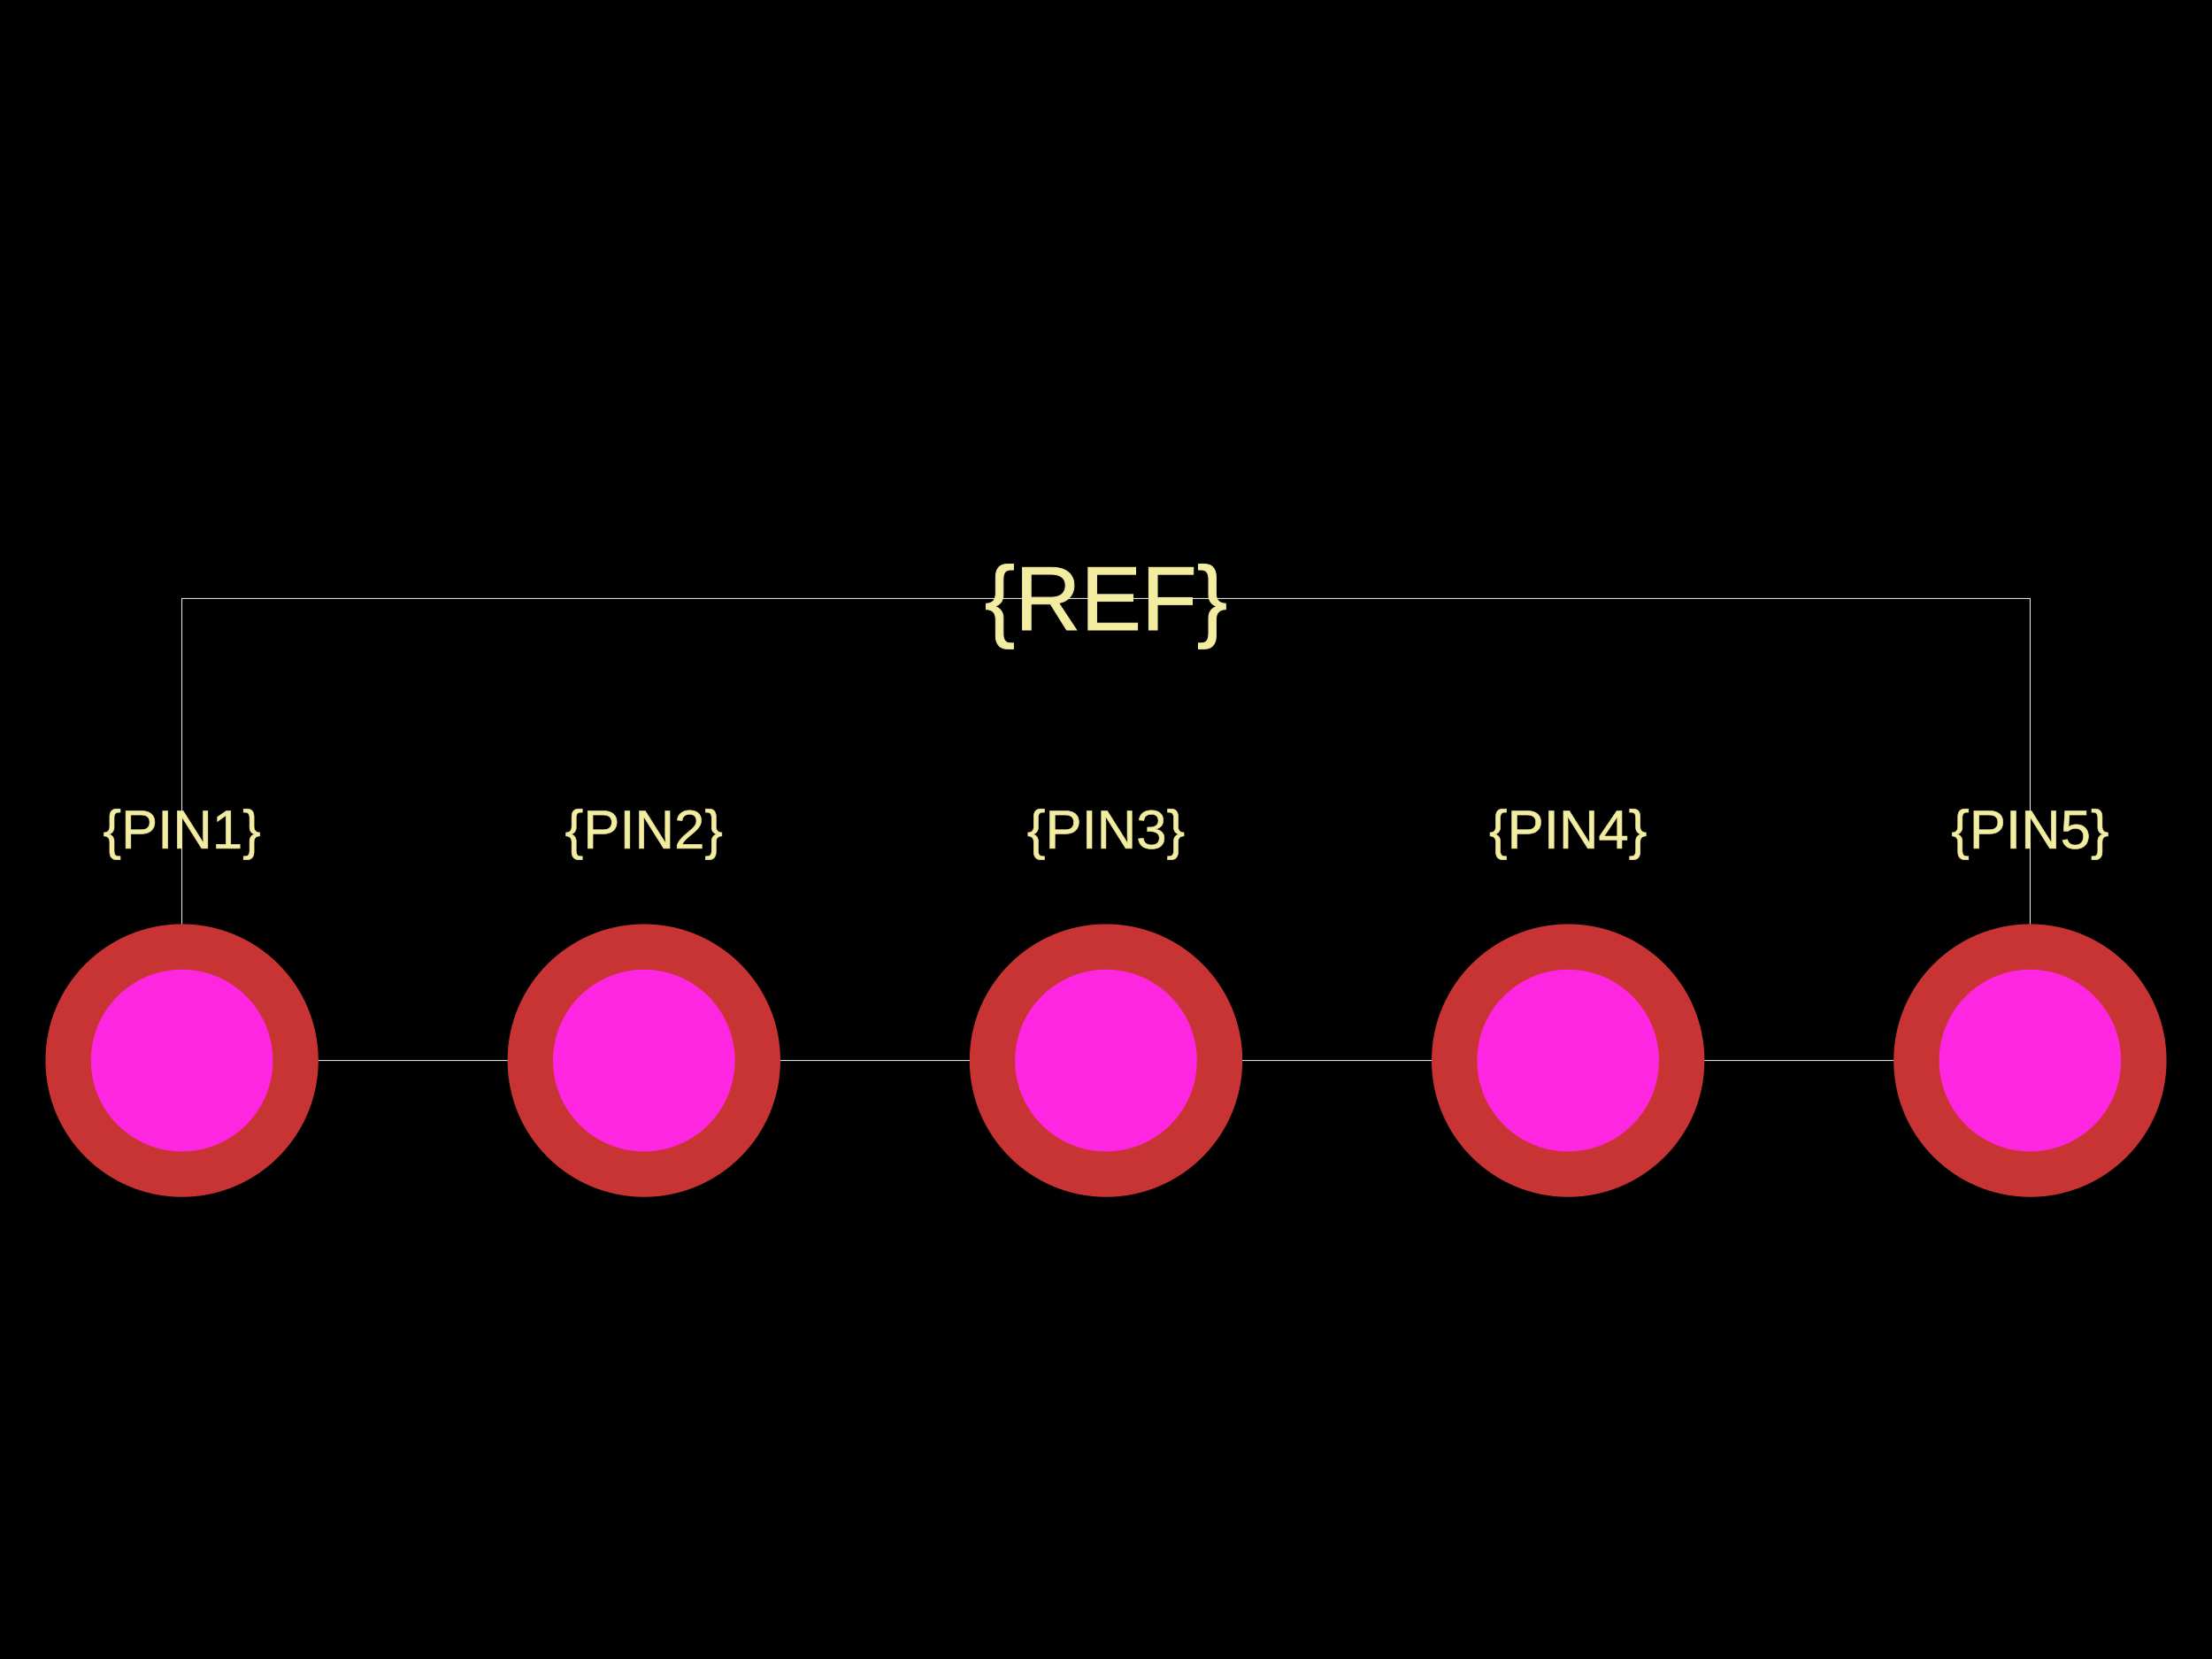
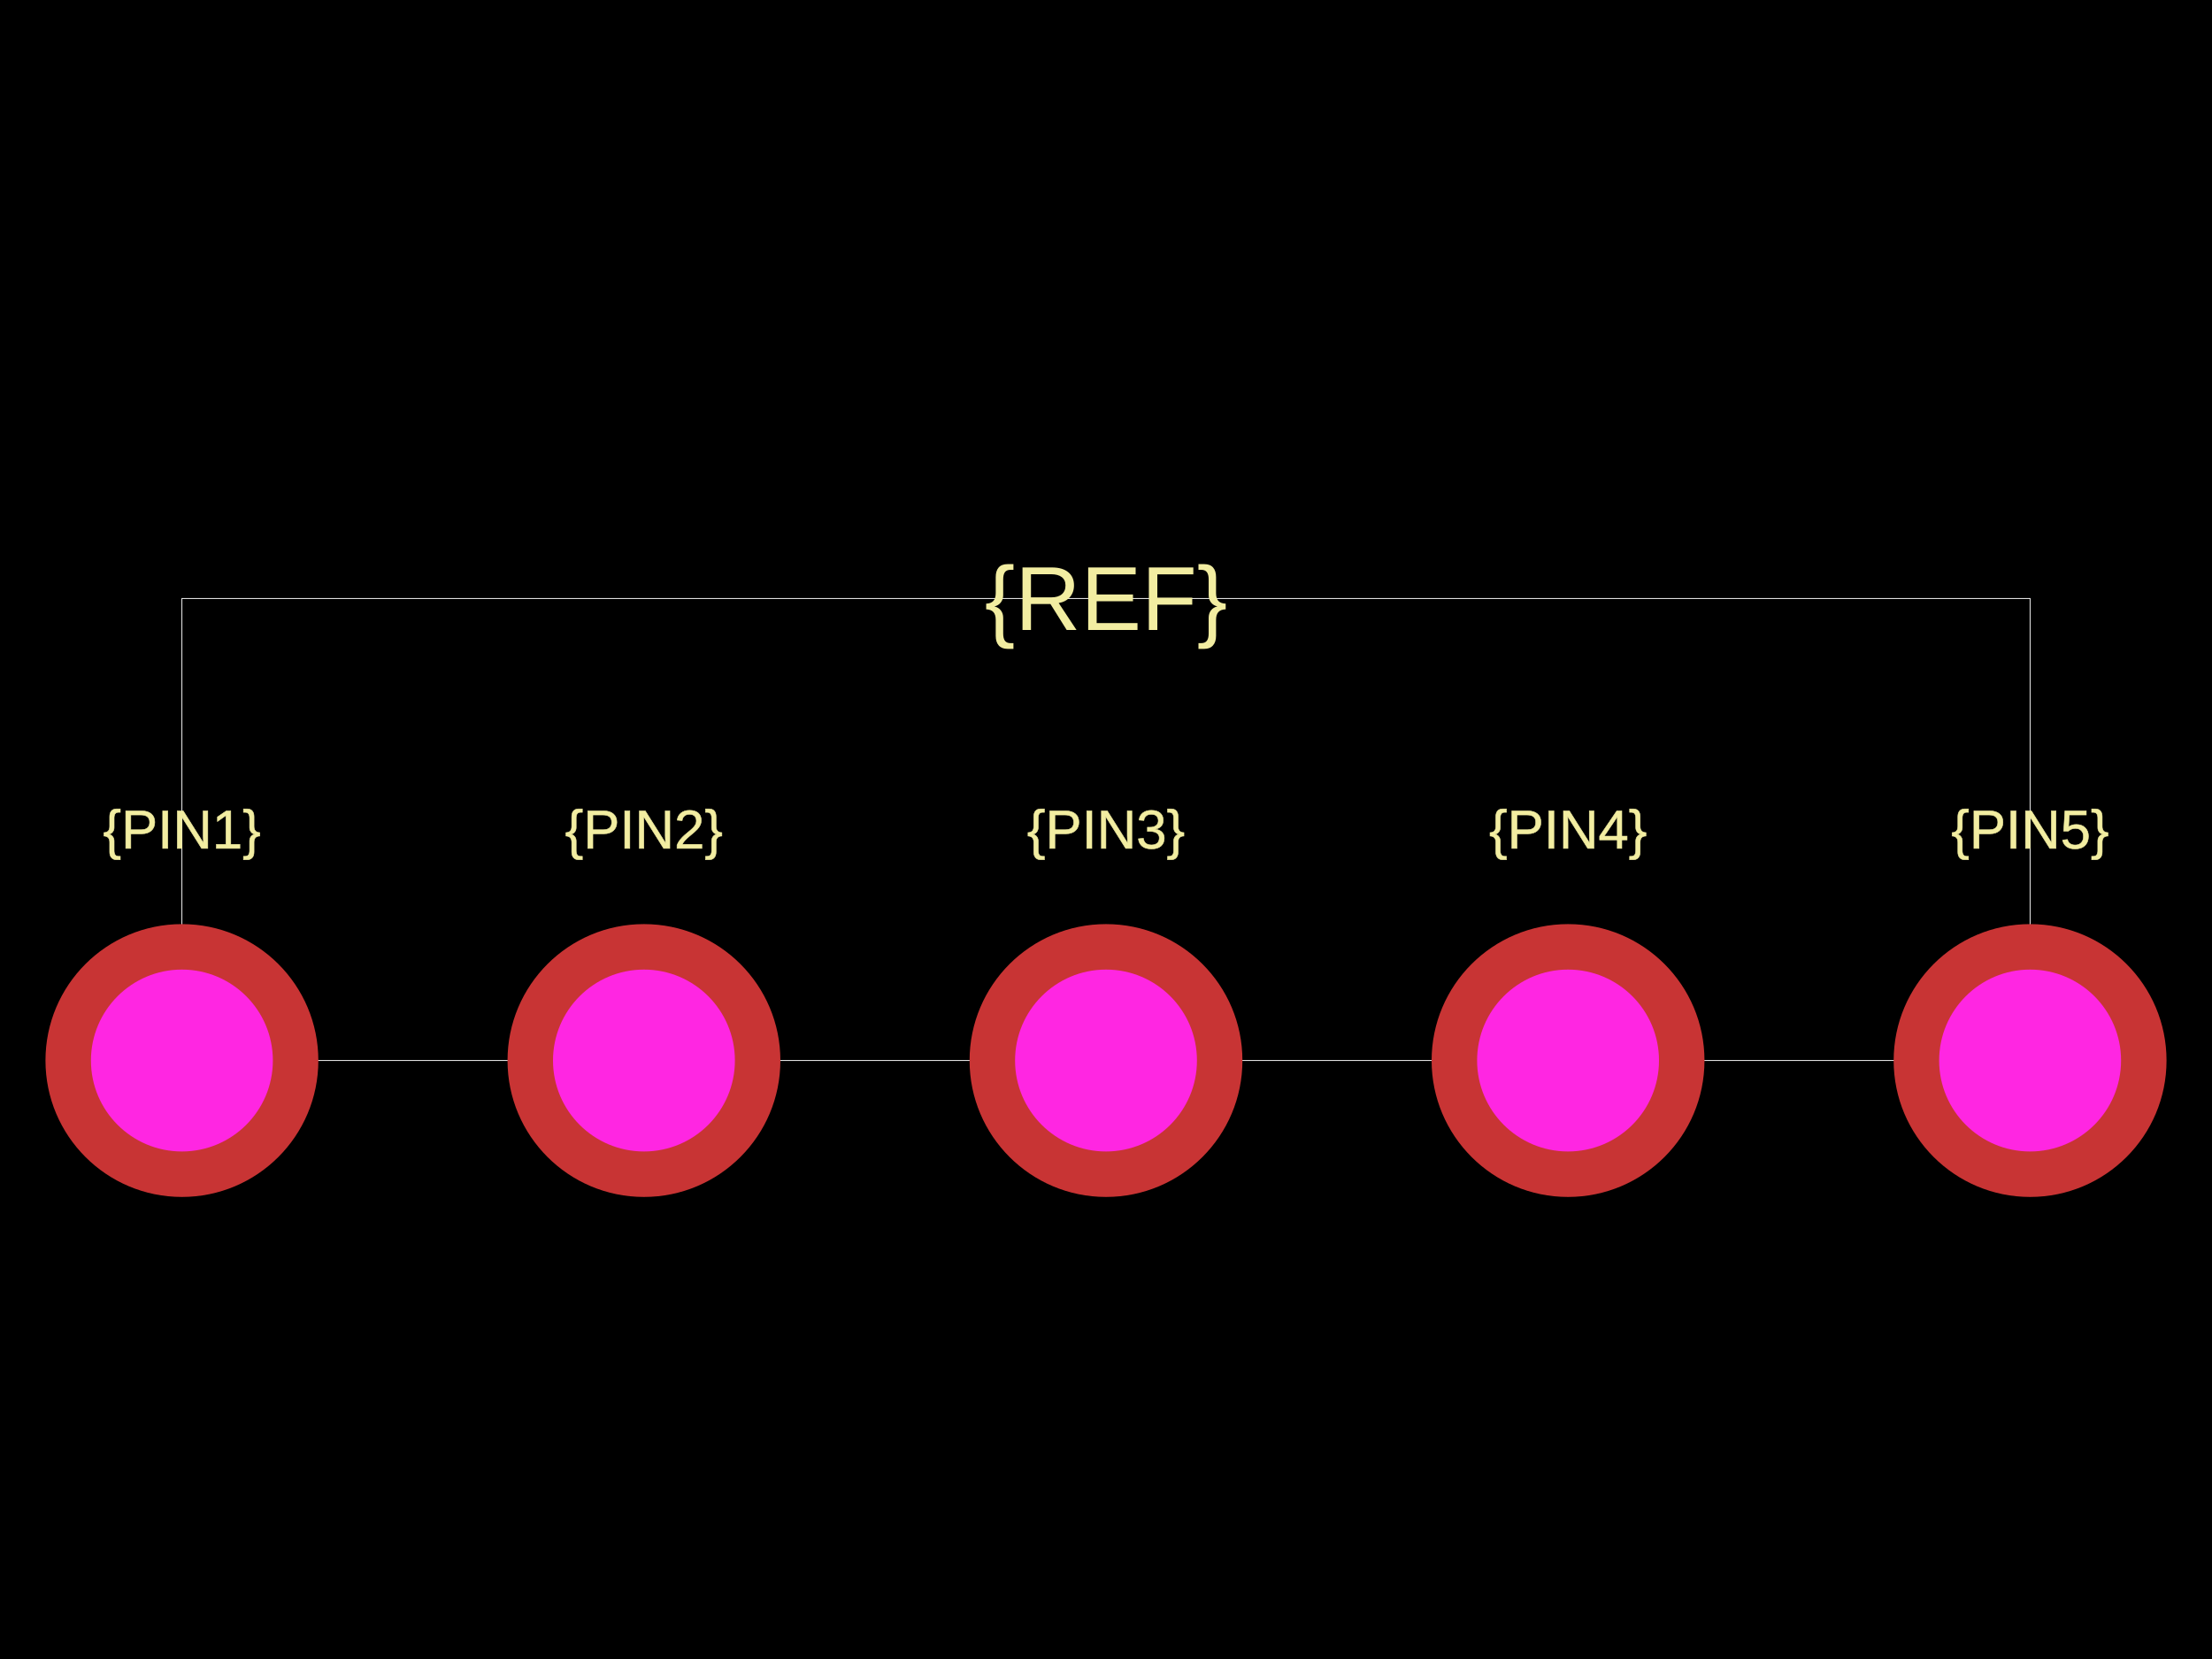
<svg xmlns="http://www.w3.org/2000/svg" width="800" height="600">
  <style />
  <rect class="boundary" x="0" y="0" fill="#000" width="800" height="600" />
  <rect class="pcb-boundary" fill="none" stroke="#fff" stroke-width="0.3" x="65.789" y="216.447" width="668.421" height="167.105" />
  <text x="0" y="0" fill="#f2eda1" font-family="Arial, sans-serif" font-size="19.737" text-anchor="middle" dominant-baseline="central" transform="matrix(1,0,0,1,65.78947,300)" class="pcb-silkscreen-text pcb-silkscreen-top" data-pcb-silkscreen-text-id="pcb_component_1" stroke="#f2eda1" stroke-width="0.197">{PIN1}</text>
  <text x="0" y="0" fill="#f2eda1" font-family="Arial, sans-serif" font-size="19.737" text-anchor="middle" dominant-baseline="central" transform="matrix(1,0,0,1,232.8947,300)" class="pcb-silkscreen-text pcb-silkscreen-top" data-pcb-silkscreen-text-id="pcb_component_1" stroke="#f2eda1" stroke-width="0.197">{PIN2}</text>
  <text x="0" y="0" fill="#f2eda1" font-family="Arial, sans-serif" font-size="19.737" text-anchor="middle" dominant-baseline="central" transform="matrix(1,0,0,1,400,300)" class="pcb-silkscreen-text pcb-silkscreen-top" data-pcb-silkscreen-text-id="pcb_component_1" stroke="#f2eda1" stroke-width="0.197">{PIN3}</text>
  <text x="0" y="0" fill="#f2eda1" font-family="Arial, sans-serif" font-size="19.737" text-anchor="middle" dominant-baseline="central" transform="matrix(1,0,0,1,567.1053,300)" class="pcb-silkscreen-text pcb-silkscreen-top" data-pcb-silkscreen-text-id="pcb_component_1" stroke="#f2eda1" stroke-width="0.197">{PIN4}</text>
  <text x="0" y="0" fill="#f2eda1" font-family="Arial, sans-serif" font-size="19.737" text-anchor="middle" dominant-baseline="central" transform="matrix(1,0,0,1,734.2105,300)" class="pcb-silkscreen-text pcb-silkscreen-top" data-pcb-silkscreen-text-id="pcb_component_1" stroke="#f2eda1" stroke-width="0.197">{PIN5}</text>
-   <text x="0" y="0" fill="#f2eda1" font-family="Arial, sans-serif" font-size="32.895" text-anchor="middle" dominant-baseline="central" transform="matrix(1,0,0,1,400,216.4474)" class="pcb-silkscreen-text pcb-silkscreen-top" data-pcb-silkscreen-text-id="pcb_component_1" stroke="#f2eda1" stroke-width="0.329">{REF}</text>
+   <text x="0" y="0" fill="#f2eda1" font-family="Arial, sans-serif" font-size="32.895" text-anchor="middle" dominant-baseline="central" transform="matrix(1,0,0,1,400,216.4474)" class="pcb-silkscreen-text pcb-silkscreen-top" data-pcb-silkscreen-text-id="pcb_component_1" stroke="#f2eda1" stroke-width="0">{REF}</text>
  <g>
    <circle class="pcb-hole-outer" fill="rgb(200, 52, 52)" cx="65.789" cy="383.553" r="49.342" />
    <circle class="pcb-hole-inner" fill="rgb(255, 38, 226)" cx="65.789" cy="383.553" r="32.895" />
  </g>
  <g>
    <circle class="pcb-hole-outer" fill="rgb(200, 52, 52)" cx="232.895" cy="383.553" r="49.342" />
    <circle class="pcb-hole-inner" fill="rgb(255, 38, 226)" cx="232.895" cy="383.553" r="32.895" />
  </g>
  <g>
    <circle class="pcb-hole-outer" fill="rgb(200, 52, 52)" cx="400" cy="383.553" r="49.342" />
    <circle class="pcb-hole-inner" fill="rgb(255, 38, 226)" cx="400" cy="383.553" r="32.895" />
  </g>
  <g>
    <circle class="pcb-hole-outer" fill="rgb(200, 52, 52)" cx="567.105" cy="383.553" r="49.342" />
    <circle class="pcb-hole-inner" fill="rgb(255, 38, 226)" cx="567.105" cy="383.553" r="32.895" />
  </g>
  <g>
    <circle class="pcb-hole-outer" fill="rgb(200, 52, 52)" cx="734.211" cy="383.553" r="49.342" />
    <circle class="pcb-hole-inner" fill="rgb(255, 38, 226)" cx="734.211" cy="383.553" r="32.895" />
  </g>
</svg>
